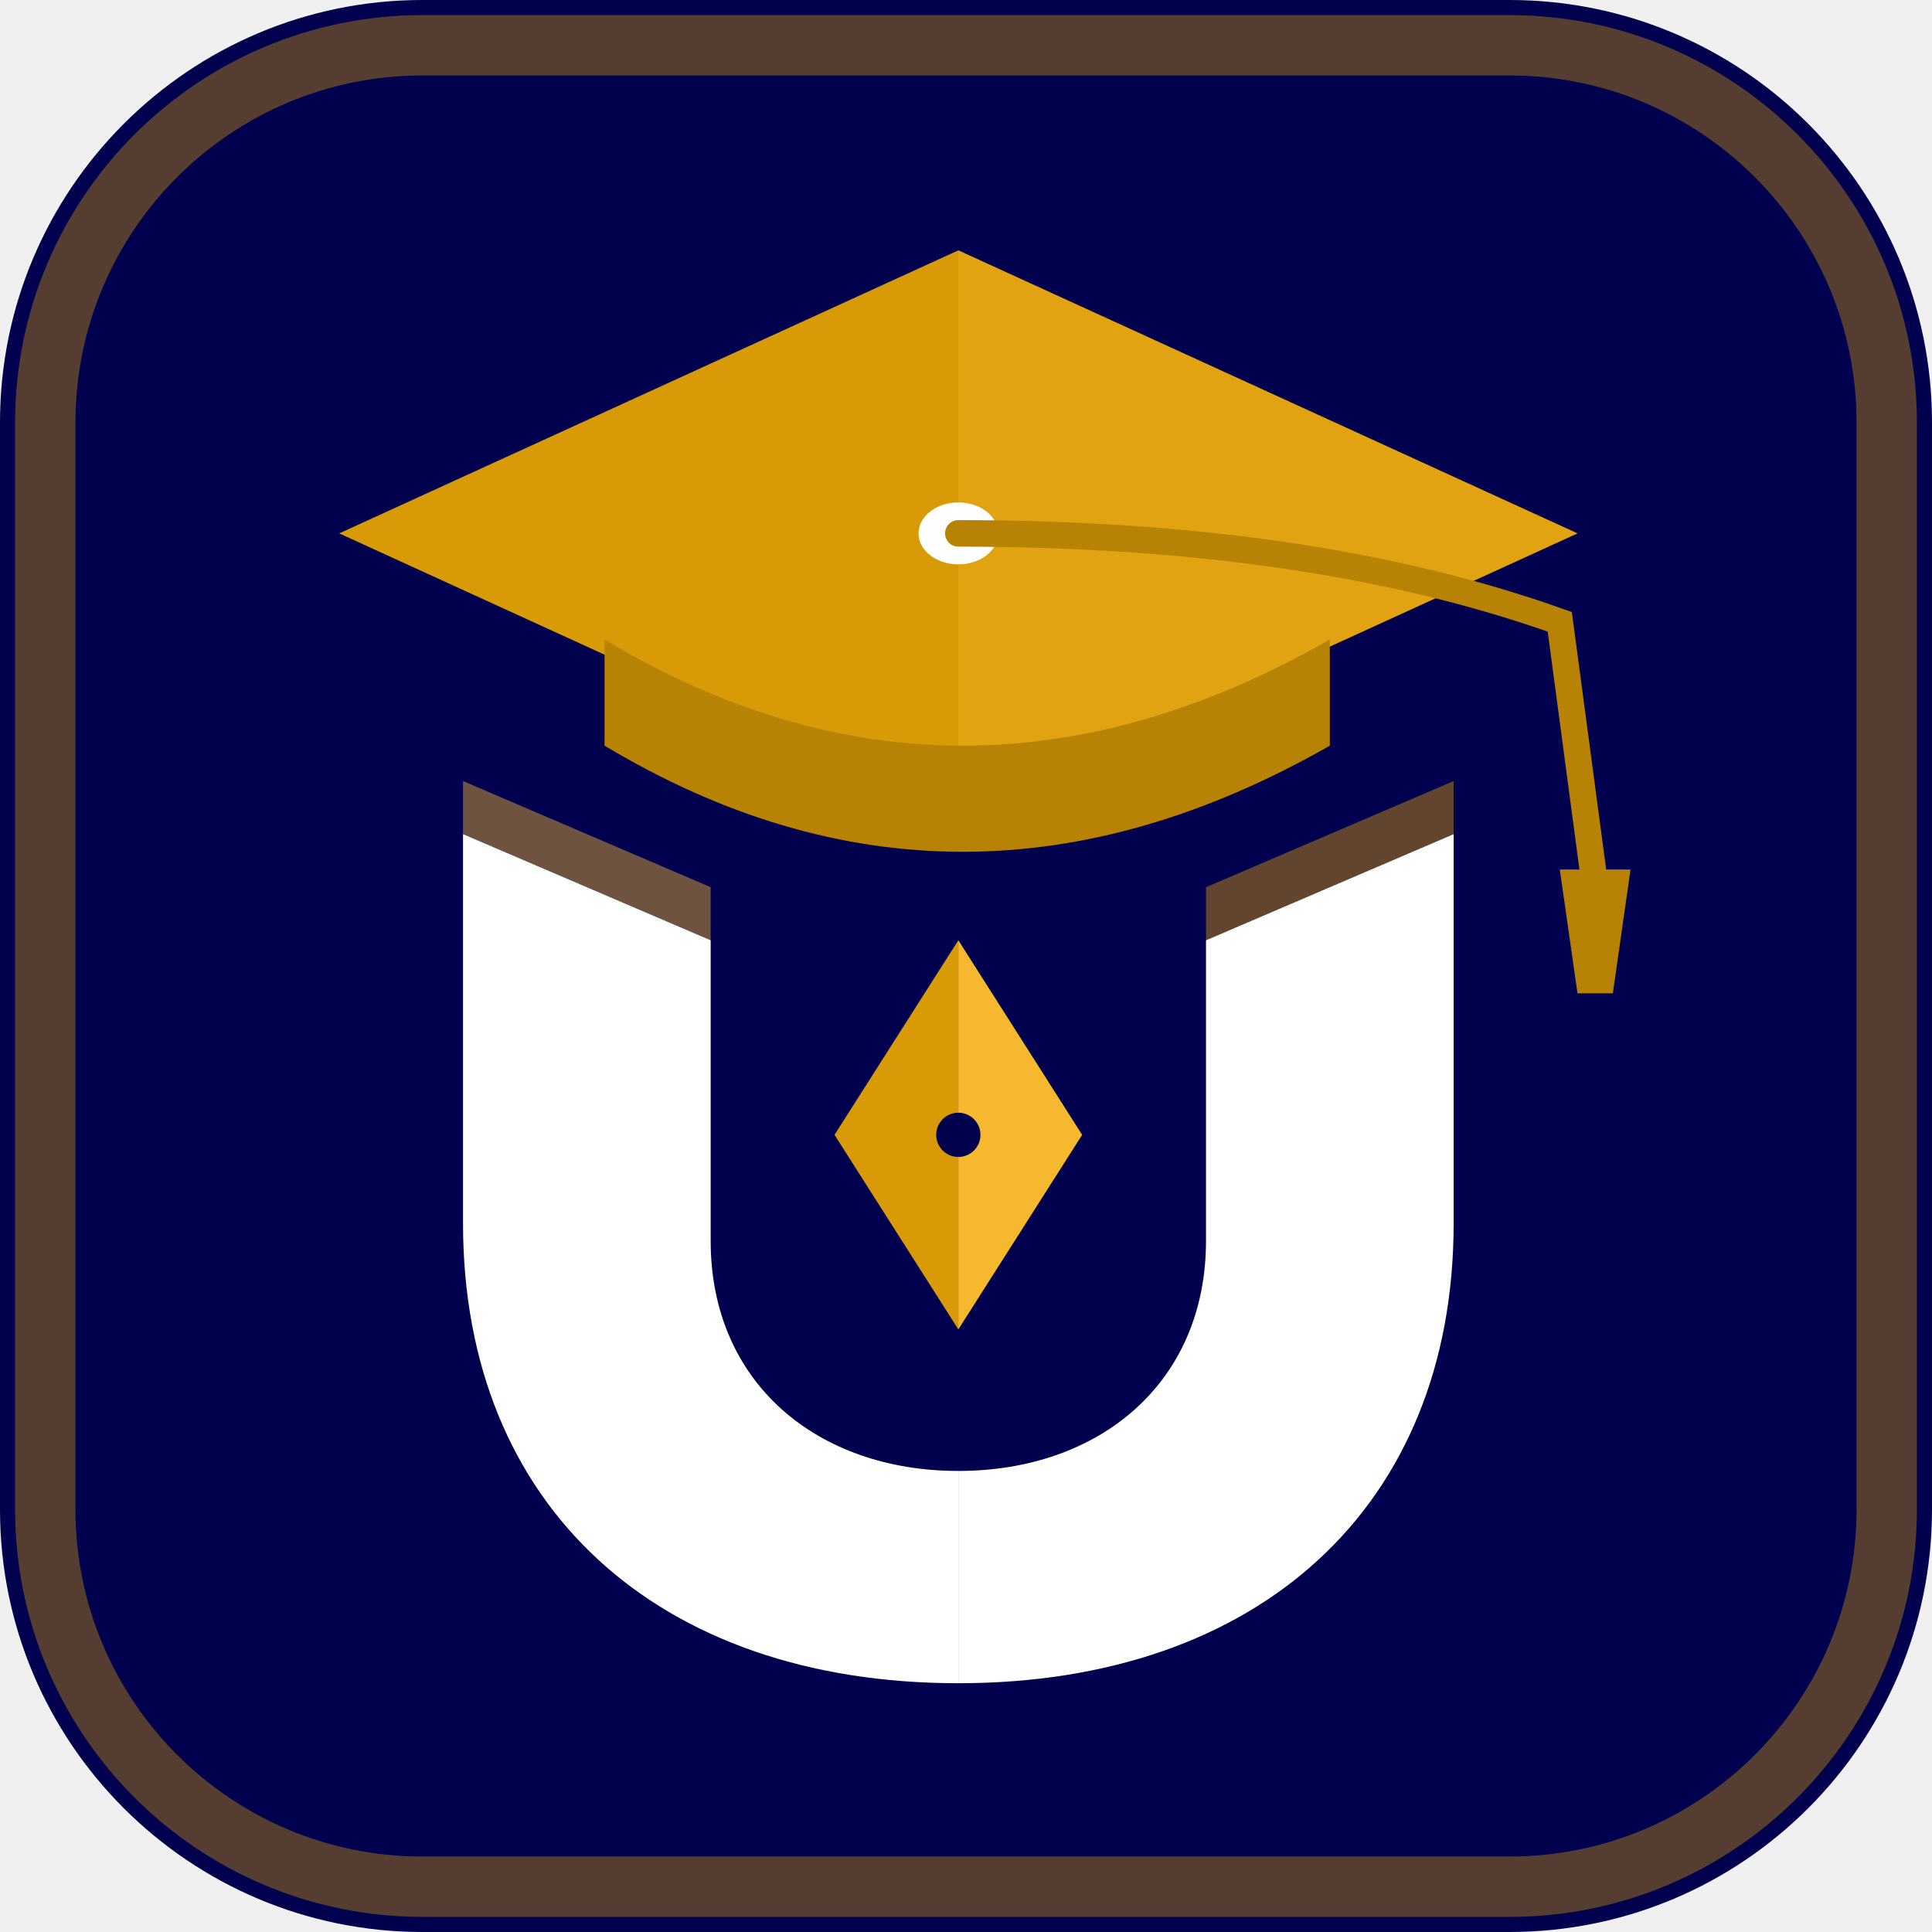
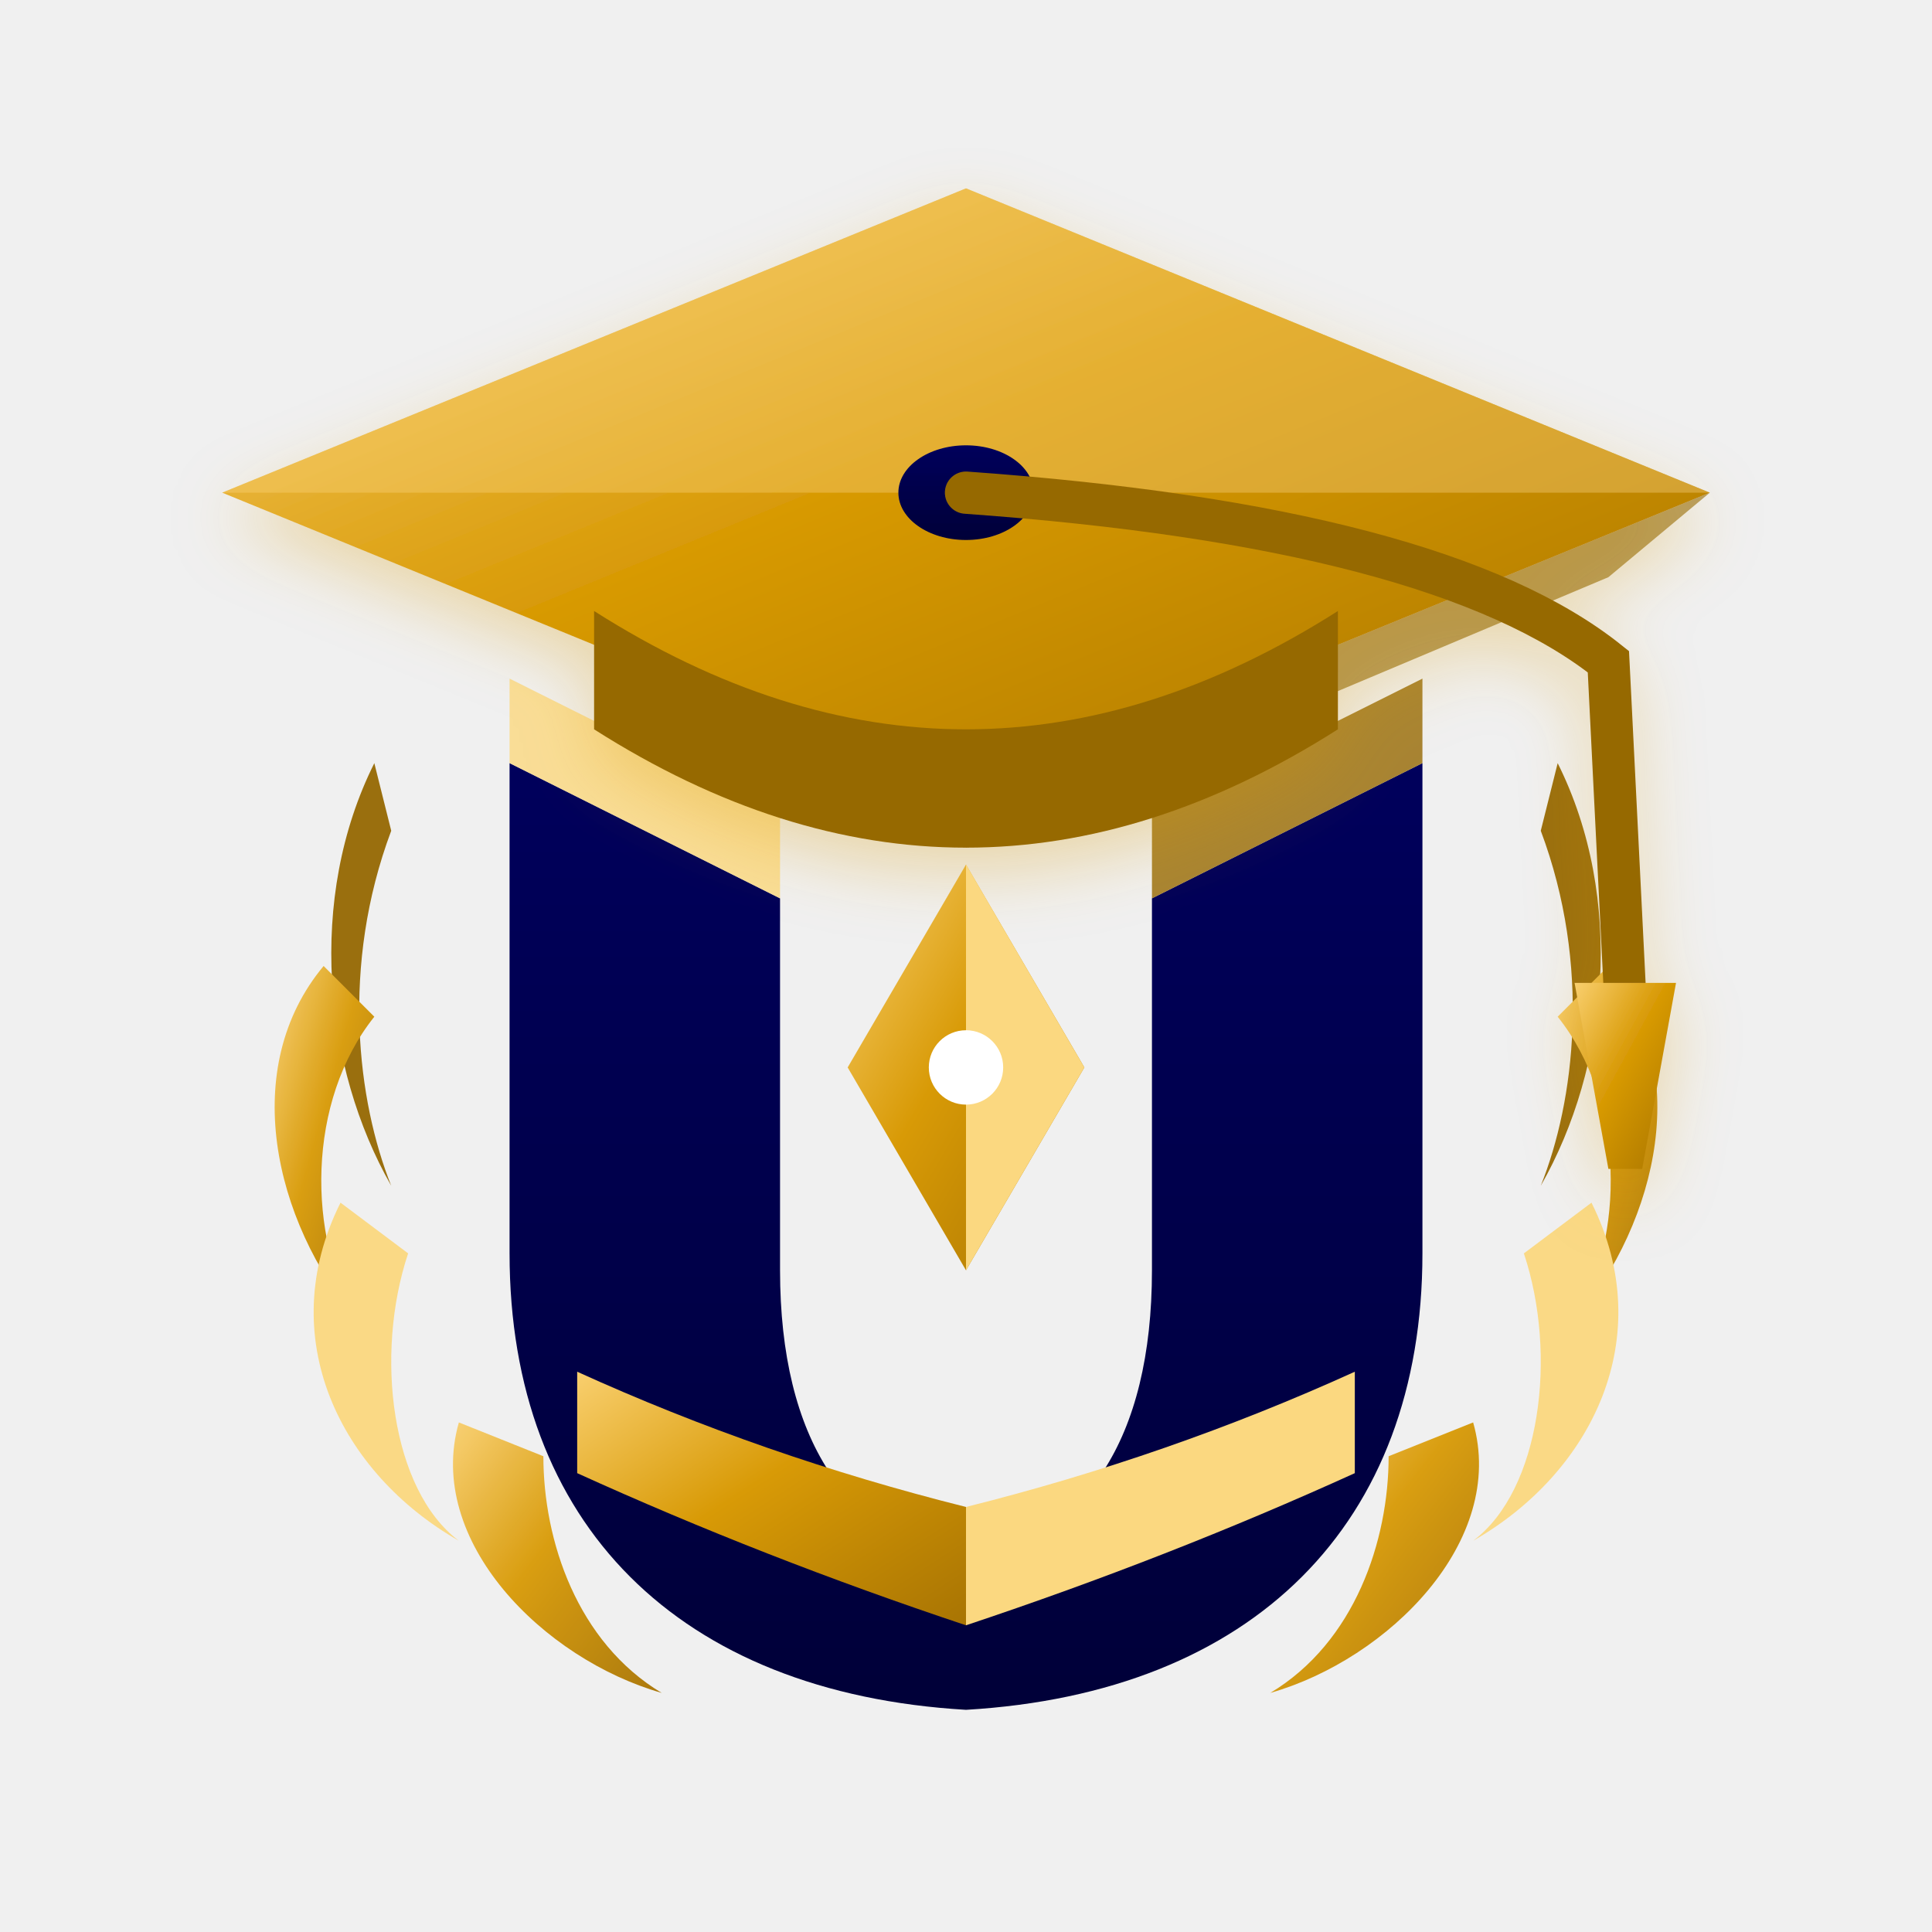
- <svg xmlns="http://www.w3.org/2000/svg" viewBox="0 0 64 64" width="64" height="64" fill="none">
-   <rect width="64" height="64" rx="14" fill="#00004E" />
-   <rect x="1.5" y="1.5" width="61" height="61" rx="12.5" stroke="#D89A06" stroke-width="2" stroke-opacity="0.4" fill="none" />
-   <g transform="translate(10.65, 8) scale(0.293)">
-     <g id="mortarboard">
-       <polygon points="72,1 142,33 72,65 2,33" fill="#D89A06" />
-       <polygon points="72,1 142,33 72,65 72,1" fill="#F5B82E" opacity="0.3" />
-       <path d="M 32,45 Q 72,69 114,45 L 114,57 Q 72,81 32,57 Z" fill="#B88204" />
-       <ellipse cx="72" cy="33" rx="4.5" ry="3.5" fill="#FFFFFF" />
-       <path d="M 72,33 Q 112,33 140,43 L 144,73" stroke="#B88204" stroke-width="3" stroke-linecap="round" fill="none" />
-       <polygon points="140,71 148,71 146,85 142,85" fill="#B88204" />
+ <svg xmlns="http://www.w3.org/2000/svg" viewBox="0 0 128 128" width="100%" height="100%" fill="none">
+   <g transform="translate(8, 8) scale(1.12)">
+     <defs>
+       <linearGradient id="goldGrad" x1="0%" y1="0%" x2="100%" y2="100%">
+         <stop offset="0%" stop-color="#F9CF6E" />
+         <stop offset="45%" stop-color="#D89A06" />
+         <stop offset="100%" stop-color="#A87403" />
+       </linearGradient>
+       <linearGradient id="navyGrad" x1="0%" y1="0%" x2="0%" y2="100%">
+         <stop offset="0%" stop-color="#00005C" />
+         <stop offset="100%" stop-color="#000038" />
+       </linearGradient>
+       <filter id="softGlow" x="-10%" y="-10%" width="120%" height="120%">
+         <feDropShadow dx="0" dy="1.5" stdDeviation="2" flood-color="#D89A06" flood-opacity="0.3" />
+       </filter>
+     </defs>
+     <g id="laurel-wreath" opacity="0.95">
+       <path d="M 15,38 C 11,46 12,56 16,63 C 14,58 13,50 16,42 Z" fill="#966903" />
+       <path d="M 12,50 C 7,56 9,65 14,71 C 11,66 11,58 15,53 Z" fill="url(#goldGrad)" />
+       <path d="M 13,64 C 9,72 13,80 20,84 C 16,81 15,73 17,67 Z" fill="#FBD880" />
+       <path d="M 20,77 C 18,84 25,91 32,93 C 27,90 25,84 25,79 Z" fill="url(#goldGrad)" />
+       <path d="M 85,38 C 89,46 88,56 84,63 C 86,58 87,50 84,42 Z" fill="#966903" />
+       <path d="M 88,50 C 93,56 91,65 86,71 C 89,66 89,58 85,53 Z" fill="url(#goldGrad)" />
+       <path d="M 87,64 C 91,72 87,80 80,84 C 84,81 85,73 83,67 Z" fill="#FBD880" />
+       <path d="M 80,77 C 82,84 75,91 68,93 C 73,90 75,84 75,79 Z" fill="url(#goldGrad)" />
    </g>
-     <g id="u-monolith">
-       <path d="M 16,67 L 44,79 L 44,113 C 44,129 56,139 72,139 L 72,163 C 38,163 16,143 16,111 Z" fill="#FFFFFF" />
-       <path d="M 128,67 L 100,79 L 100,113 C 100,129 88,139 72,139 L 72,163 C 106,163 128,143 128,111 Z" fill="#FFFFFF" />
-       <polygon points="16,67 44,79 44,73 16,61" fill="#F5B82E" opacity="0.45" />
-       <polygon points="128,67 100,79 100,73 128,61" fill="#D89A06" opacity="0.45" />
+     <g id="colonnade-pillars">
+       <path d="M 23,38 L 39,46 L 39,68 C 39,78 43,84 50,85 L 50,94 C 33,93 23,83 23,67 Z" fill="url(#navyGrad)" />
+       <polygon points="23,38 39,46 39,41 23,33" fill="#FBD880" opacity="0.8" />
+       <path d="M 77,38 L 61,46 L 61,68 C 61,78 57,84 50,85 L 50,94 C 67,93 77,83 77,67 Z" fill="url(#navyGrad)" />
+       <polygon points="77,38 61,46 61,41 77,33" fill="#966903" opacity="0.8" />
+       <path d="M 27,74 Q 38,79 50,82 L 50,89 Q 38,85 27,80 Z" fill="url(#goldGrad)" />
+       <path d="M 73,74 Q 62,79 50,82 L 50,89 Q 62,85 73,80 Z" fill="#FBD880" />
    </g>
-     <g id="academic-beacon">
-       <polygon points="72,79 58,101 72,123 72,79" fill="#D89A06" />
-       <polygon points="72,79 86,101 72,123 72,79" fill="#F5B82E" />
-       <circle cx="72" cy="101" r="2.5" fill="#00004E" />
+     <g id="mortarboard-apex" filter="url(#softGlow)">
+       <polygon points="50,4 94,22 50,40 6,22" fill="url(#goldGrad)" />
+       <polygon points="50,4 94,22 50,22 6,22" fill="#FBD880" opacity="0.35" />
+       <polygon points="50,40 94,22 88,27 50,43" fill="#966903" opacity="0.6" />
+       <path d="M 28,29 Q 50,43 72,29 L 72,36 Q 50,50 28,36 Z" fill="#966903" />
+       <ellipse cx="50" cy="22" rx="4" ry="2.8" fill="url(#navyGrad)" />
+       <path d="M 50,22 Q 78,24 88,32 L 89,52" stroke="#966903" stroke-width="2.5" stroke-linecap="round" fill="none" />
+       <polygon points="86,51 92,51 90,62 88,62" fill="url(#goldGrad)" />
+     </g>
+     <g id="beacon-flame">
+       <polygon points="50,44 43,56 50,68 57,56" fill="url(#goldGrad)" />
+       <polygon points="50,44 57,56 50,68 50,44" fill="#FBD880" />
+       <circle cx="50" cy="56" r="2.2" fill="#FFFFFF" />
    </g>
  </g>
</svg>
